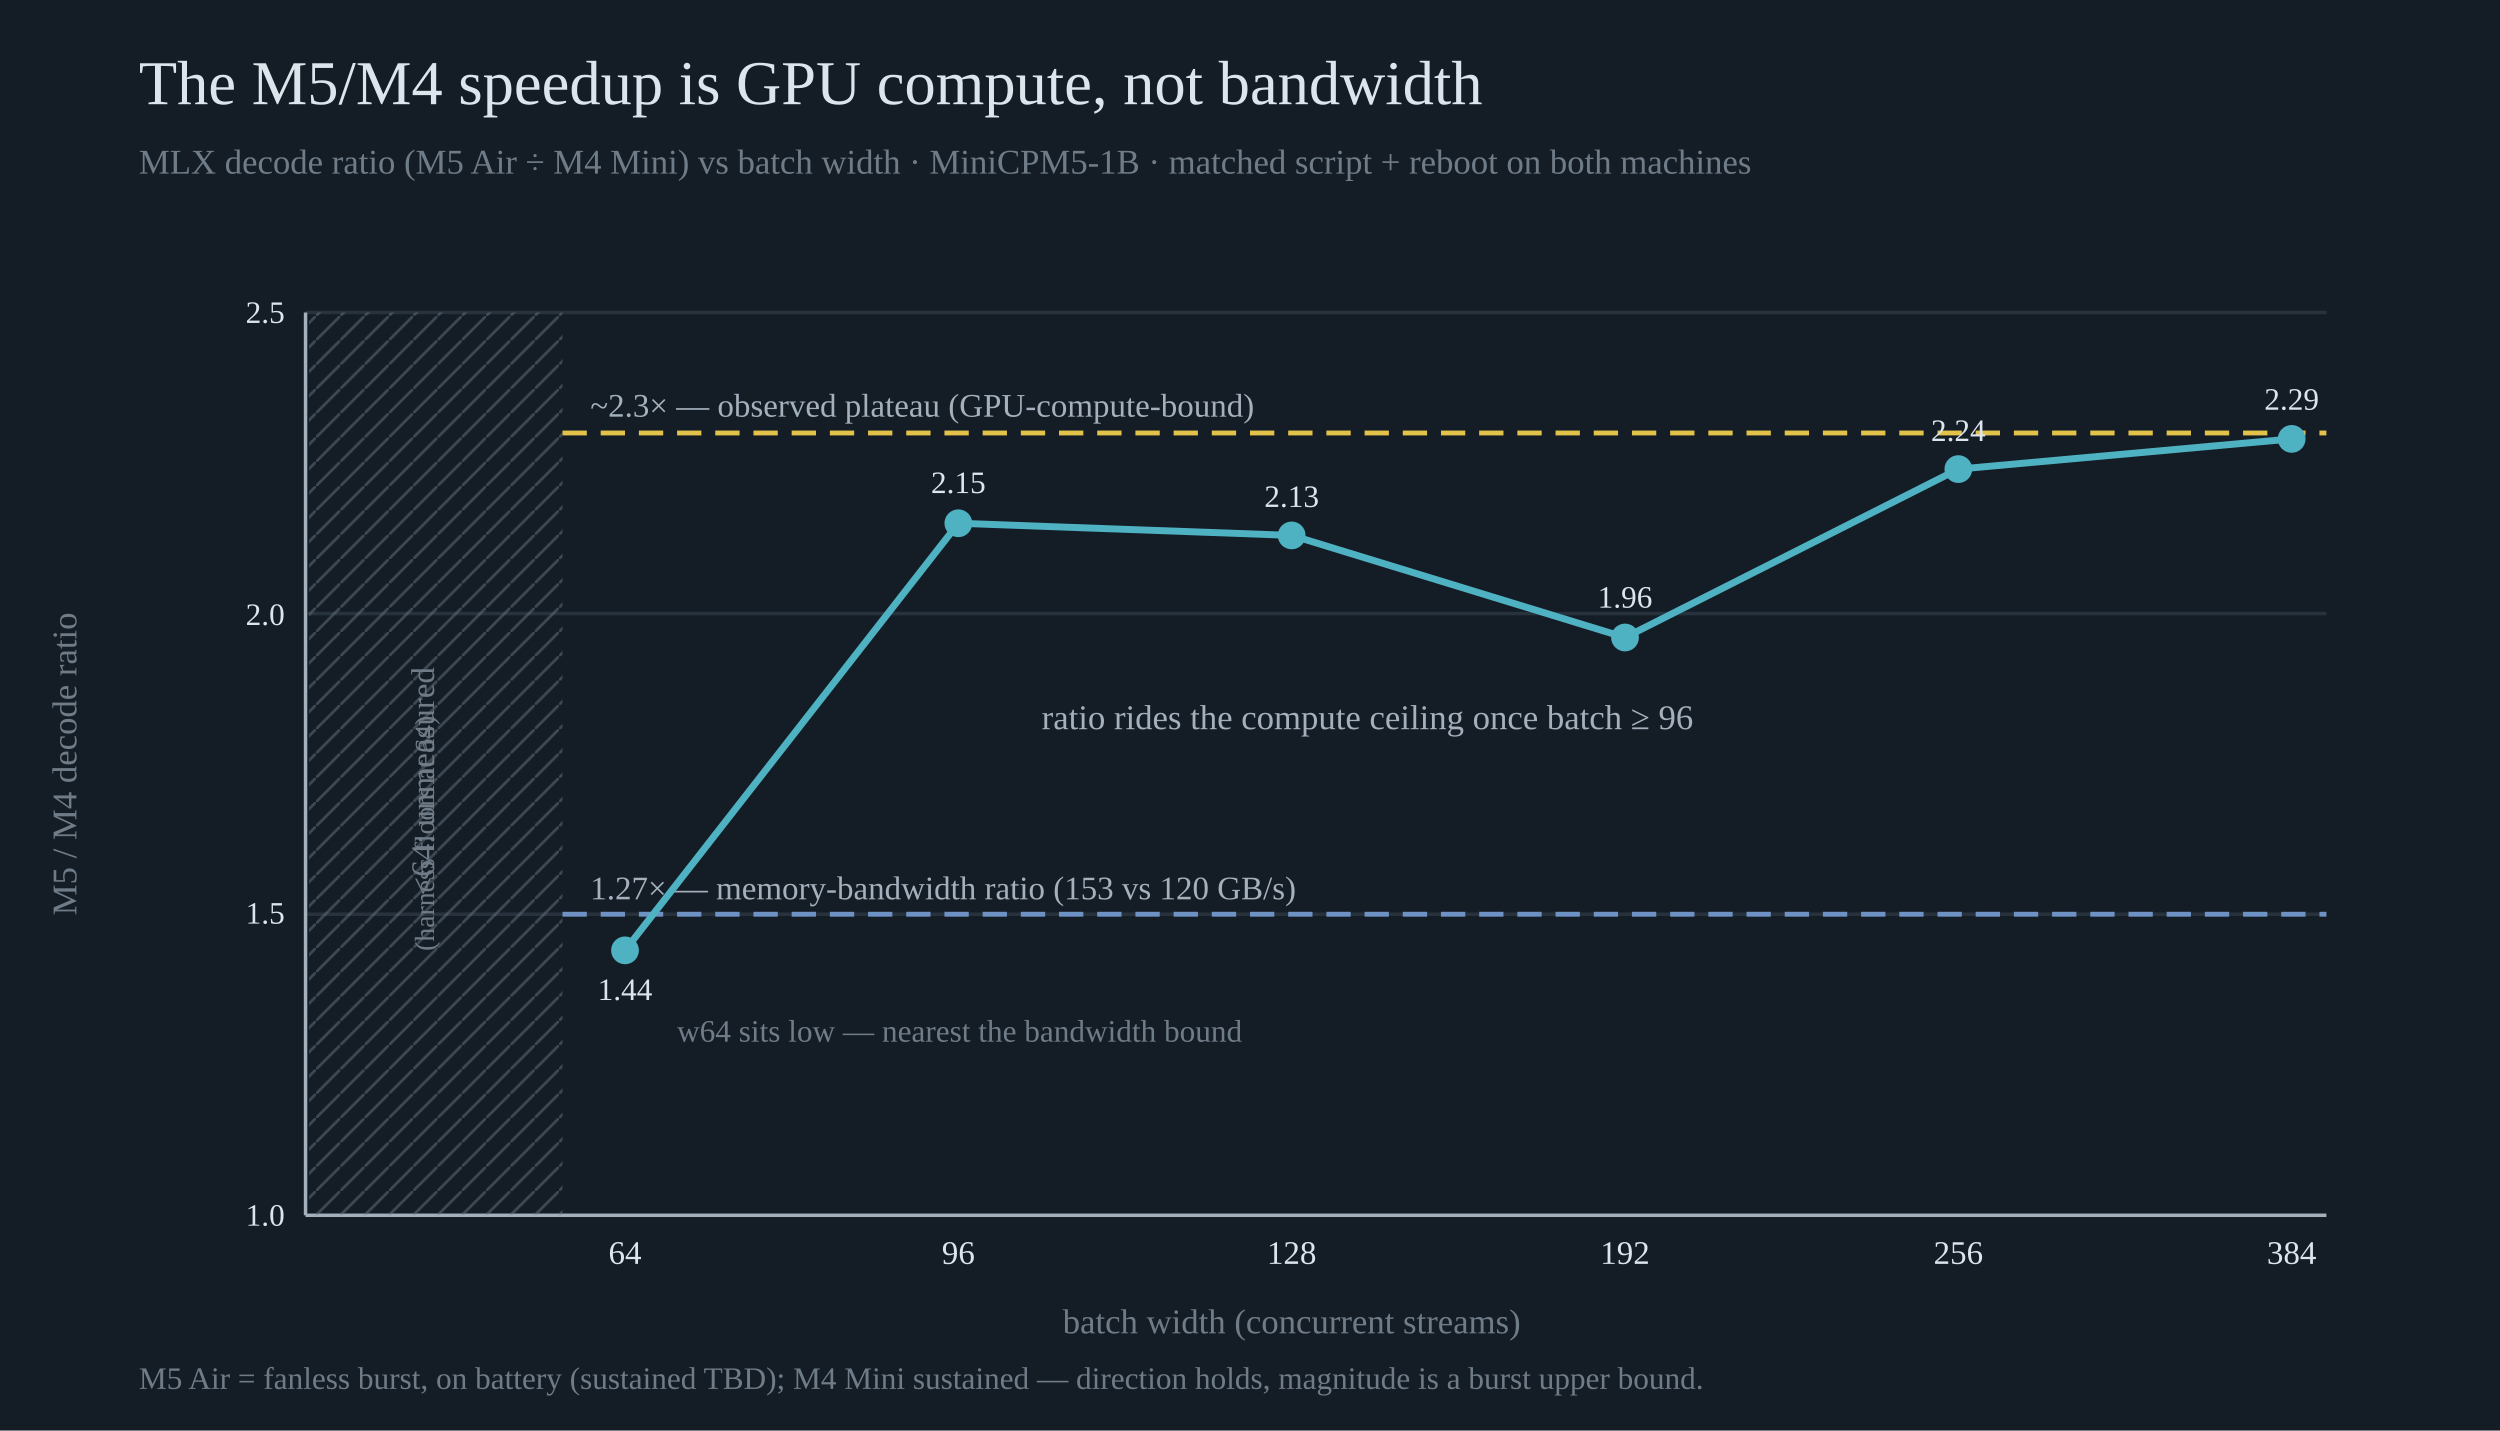
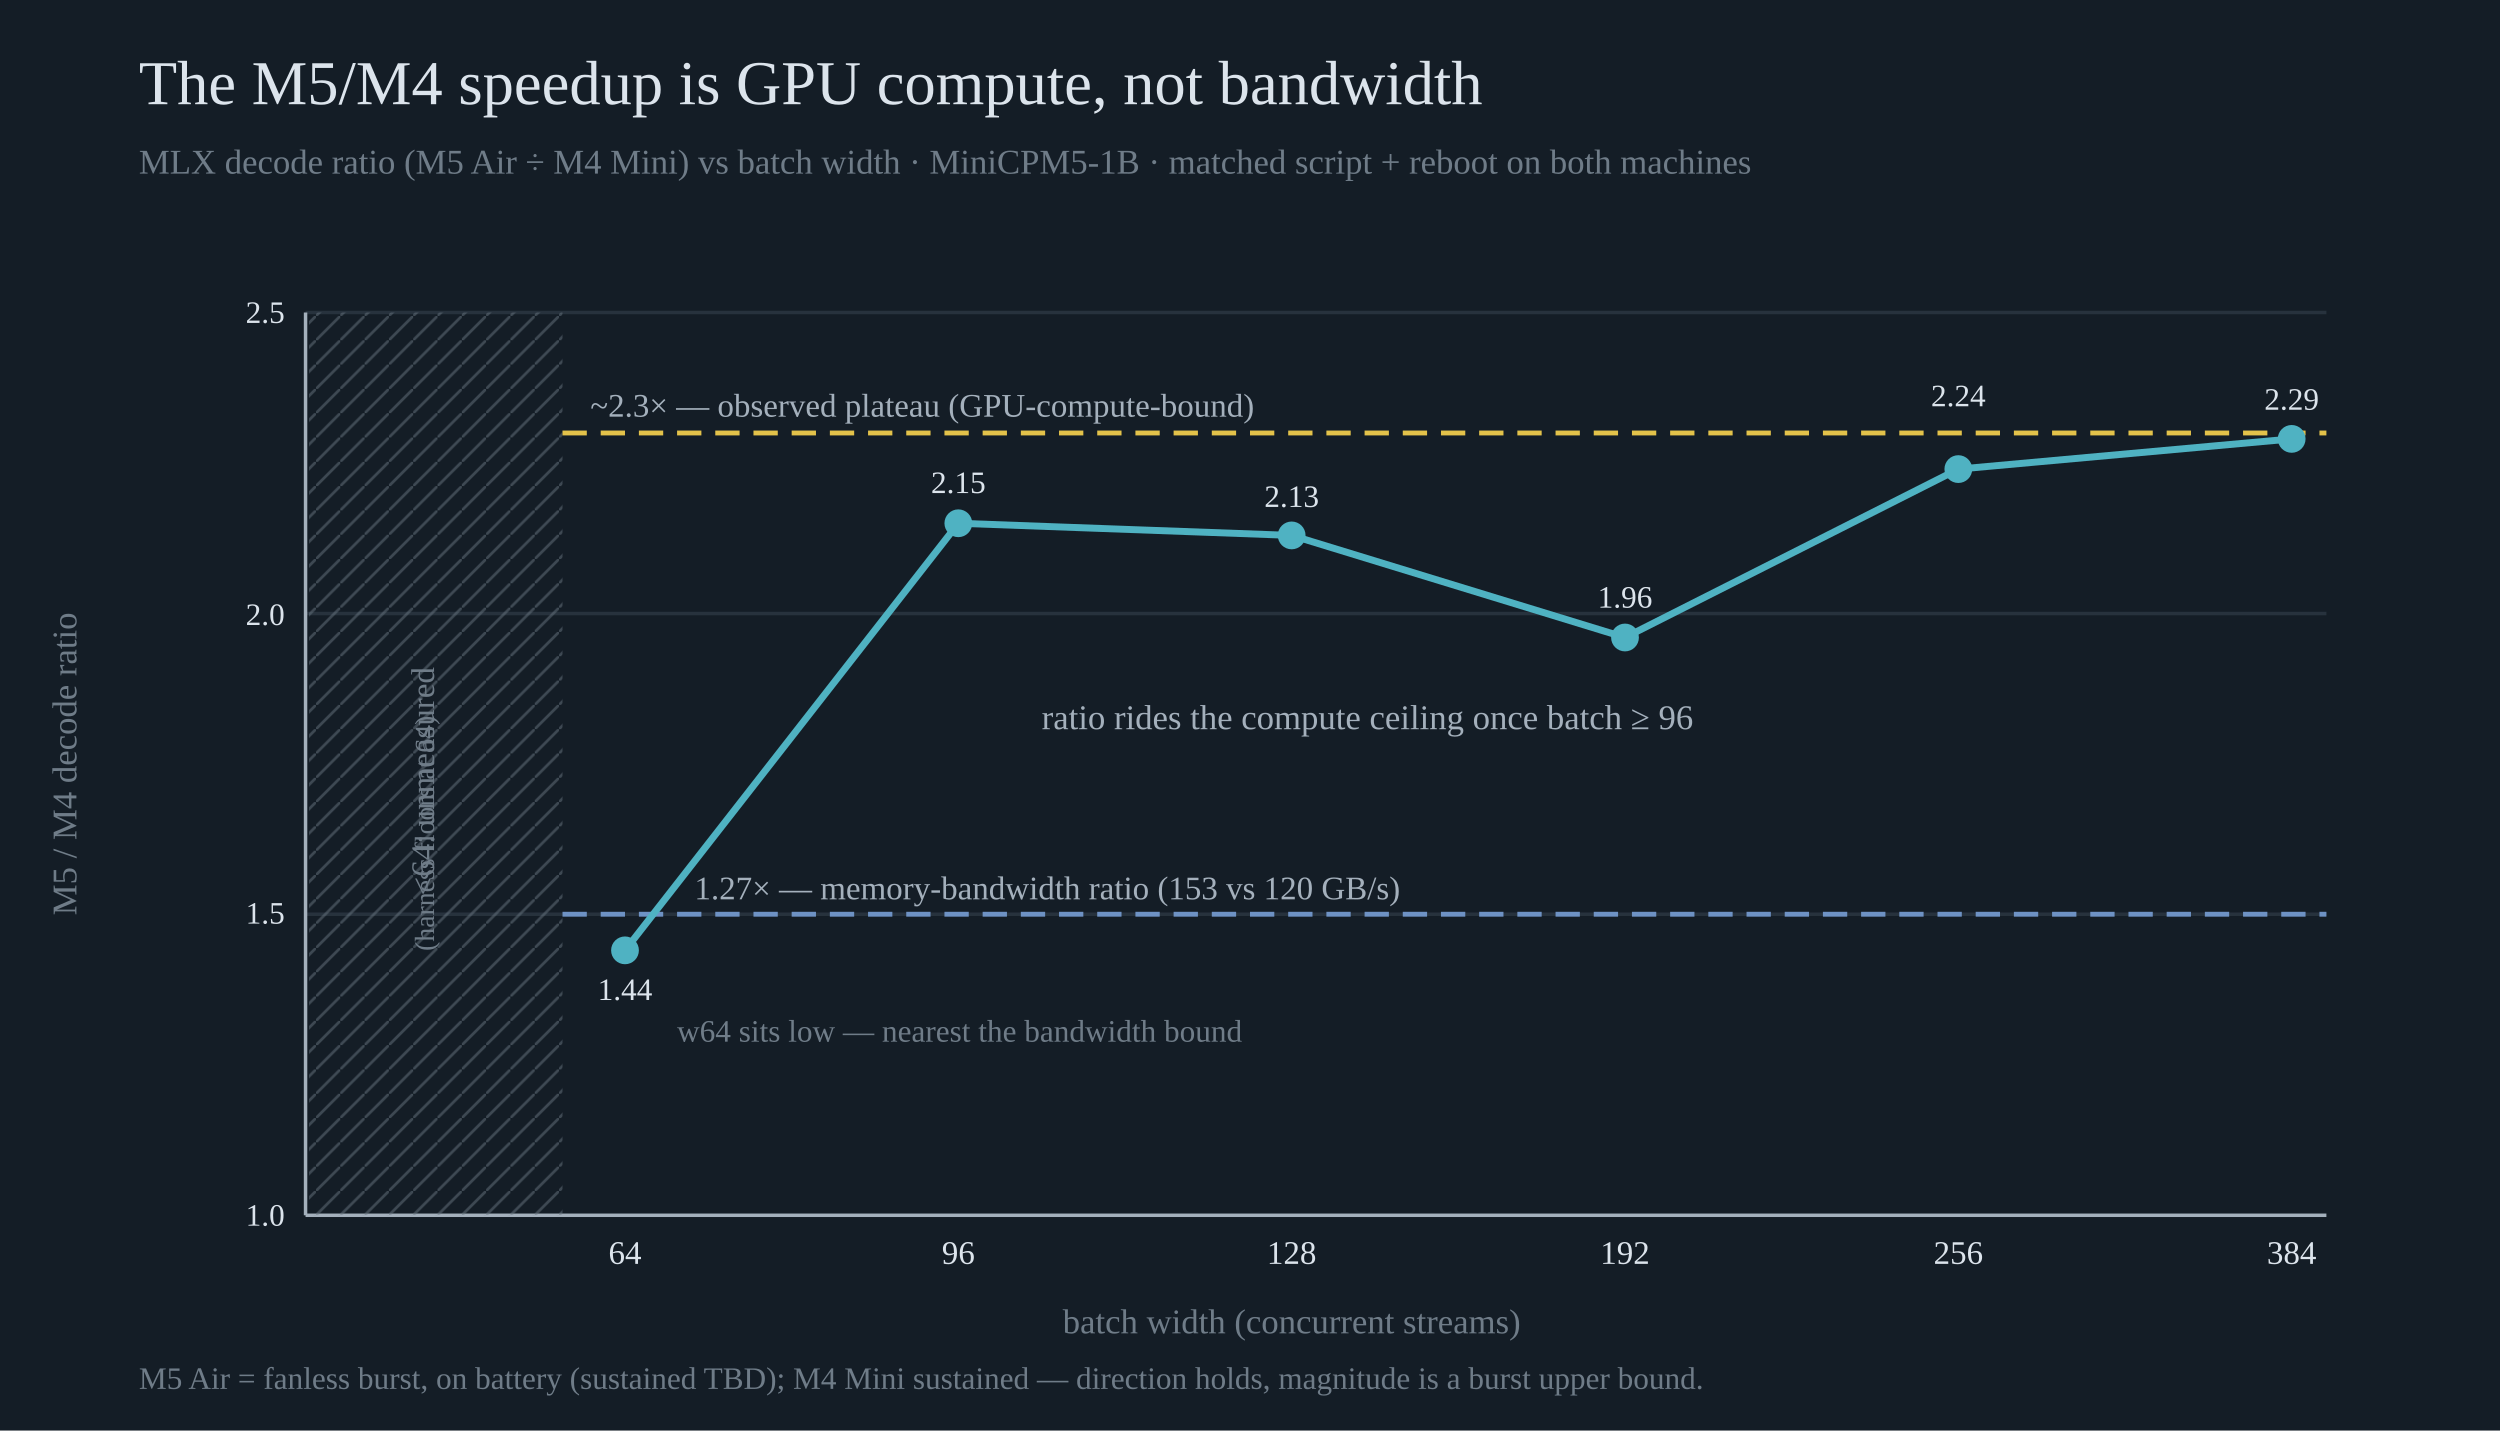
<svg xmlns="http://www.w3.org/2000/svg" viewBox="0 0 720 412" font-family="var(--font-mono,'JetBrains Mono',ui-monospace,Menlo,monospace)">
  <style>
    .ttl  { font-family: var(--font-serif,'Newsreader',Georgia,serif); }
    text  { fill: var(--ink,#DCE4EC); }
    .mut  { fill: var(--muted,#6F7C88); }
    .ink2 { fill: var(--ink2,#A4B0BC); }
  </style>
  <defs>
    <pattern id="hatchU" width="7" height="7" patternUnits="userSpaceOnUse">
      <path d="M0,7 L7,0" stroke="var(--muted,#6F7C88)" stroke-width="0.8" opacity="0.45" />
    </pattern>
  </defs>
  <rect x="0" y="0" width="720" height="412" fill="var(--bg2,#141D26)" />
  <text class="ttl" x="40" y="30" font-size="18">The M5/M4 speedup is GPU compute, not bandwidth</text>
  <text class="mut" x="40" y="50" font-size="10">MLX decode ratio (M5 Air ÷ M4 Mini) vs batch width · MiniCPM5-1B · matched script + reboot on both machines</text>
  <g stroke="var(--rule2,#27323D)" stroke-width="1">
    <line x1="88" y1="263.3" x2="670" y2="263.3" />
    <line x1="88" y1="176.7" x2="670" y2="176.7" />
    <line x1="88" y1="90" x2="670" y2="90" />
  </g>
  <line x1="88" y1="90" x2="88" y2="350" stroke="var(--ink2,#A4B0BC)" stroke-width="1" />
  <line x1="88" y1="350" x2="670" y2="350" stroke="var(--ink2,#A4B0BC)" stroke-width="1" />
  <g class="mut" font-size="9" text-anchor="end">
    <text x="82" y="353">1.0</text>
    <text x="82" y="266">1.5</text>
    <text x="82" y="180">2.0</text>
    <text x="82" y="93">2.5</text>
  </g>
  <g class="mut" font-size="9.5" text-anchor="middle">
    <text x="180" y="364">64</text>
    <text x="276" y="364">96</text>
    <text x="372" y="364">128</text>
    <text x="468" y="364">192</text>
    <text x="564" y="364">256</text>
    <text x="660" y="364">384</text>
  </g>
  <rect x="89" y="90" width="73" height="260" fill="url(#hatchU)" />
  <text class="mut" x="125" y="225" font-size="9.5" text-anchor="middle" transform="rotate(-90 125 225)">&lt;64: unmeasured</text>
  <text class="mut" x="125" y="240" font-size="8" text-anchor="middle" transform="rotate(-90 125 240)">(harness floors at 64)</text>
  <line x1="162" y1="263.3" x2="670" y2="263.3" stroke="var(--fourth,#6E92C4)" stroke-width="1.4" stroke-dasharray="7 4" />
-   <text class="ink2" x="170" y="259" font-size="9.5">1.27× — memory-bandwidth ratio (153 vs 120 GB/s)</text>
+   <text class="ink2" x="200" y="259" font-size="9.5">1.27× — memory-bandwidth ratio (153 vs 120 GB/s)</text>
  <line x1="162" y1="124.7" x2="670" y2="124.7" stroke="var(--cause,#E3C24A)" stroke-width="1.4" stroke-dasharray="7 4" />
  <text class="ink2" x="170" y="120" font-size="9.5">~2.3× — observed plateau (GPU-compute-bound)</text>
  <polyline style="fill:none" stroke="var(--accent,#4FB2C2)" stroke-width="2" points="180,273.7 276,150.7 372,154.2 468,183.6 564,135.1 660,126.4" />
  <g fill="var(--accent,#4FB2C2)">
    <circle cx="180" cy="273.7" r="4" />
    <circle cx="276" cy="150.7" r="4" />
    <circle cx="372" cy="154.2" r="4" />
    <circle cx="468" cy="183.6" r="4" />
    <circle cx="564" cy="135.1" r="4" />
    <circle cx="660" cy="126.4" r="4" />
  </g>
  <g class="ink2" font-size="9" text-anchor="middle">
    <text x="180" y="288">1.44</text>
    <text x="276" y="142">2.15</text>
    <text x="372" y="146">2.13</text>
    <text x="468" y="175">1.96</text>
-     <text x="564" y="127">2.24</text>
+     <text x="564" y="117">2.24</text>
    <text x="660" y="118">2.29</text>
  </g>
  <text class="mut" x="195" y="300" font-size="9">w64 sits low — nearest the bandwidth bound</text>
  <text class="ink2" x="300" y="210" font-size="10">ratio rides the compute ceiling once batch ≥ 96</text>
  <text x="372" y="384" text-anchor="middle" class="mut" font-size="10">batch width (concurrent streams)</text>
  <text x="22" y="220" transform="rotate(-90 22 220)" text-anchor="middle" class="mut" font-size="10">M5 / M4 decode ratio</text>
  <text x="40" y="400" class="mut" font-size="9">M5 Air = fanless burst, on battery (sustained TBD); M4 Mini sustained — direction holds, magnitude is a burst upper bound.</text>
</svg>
